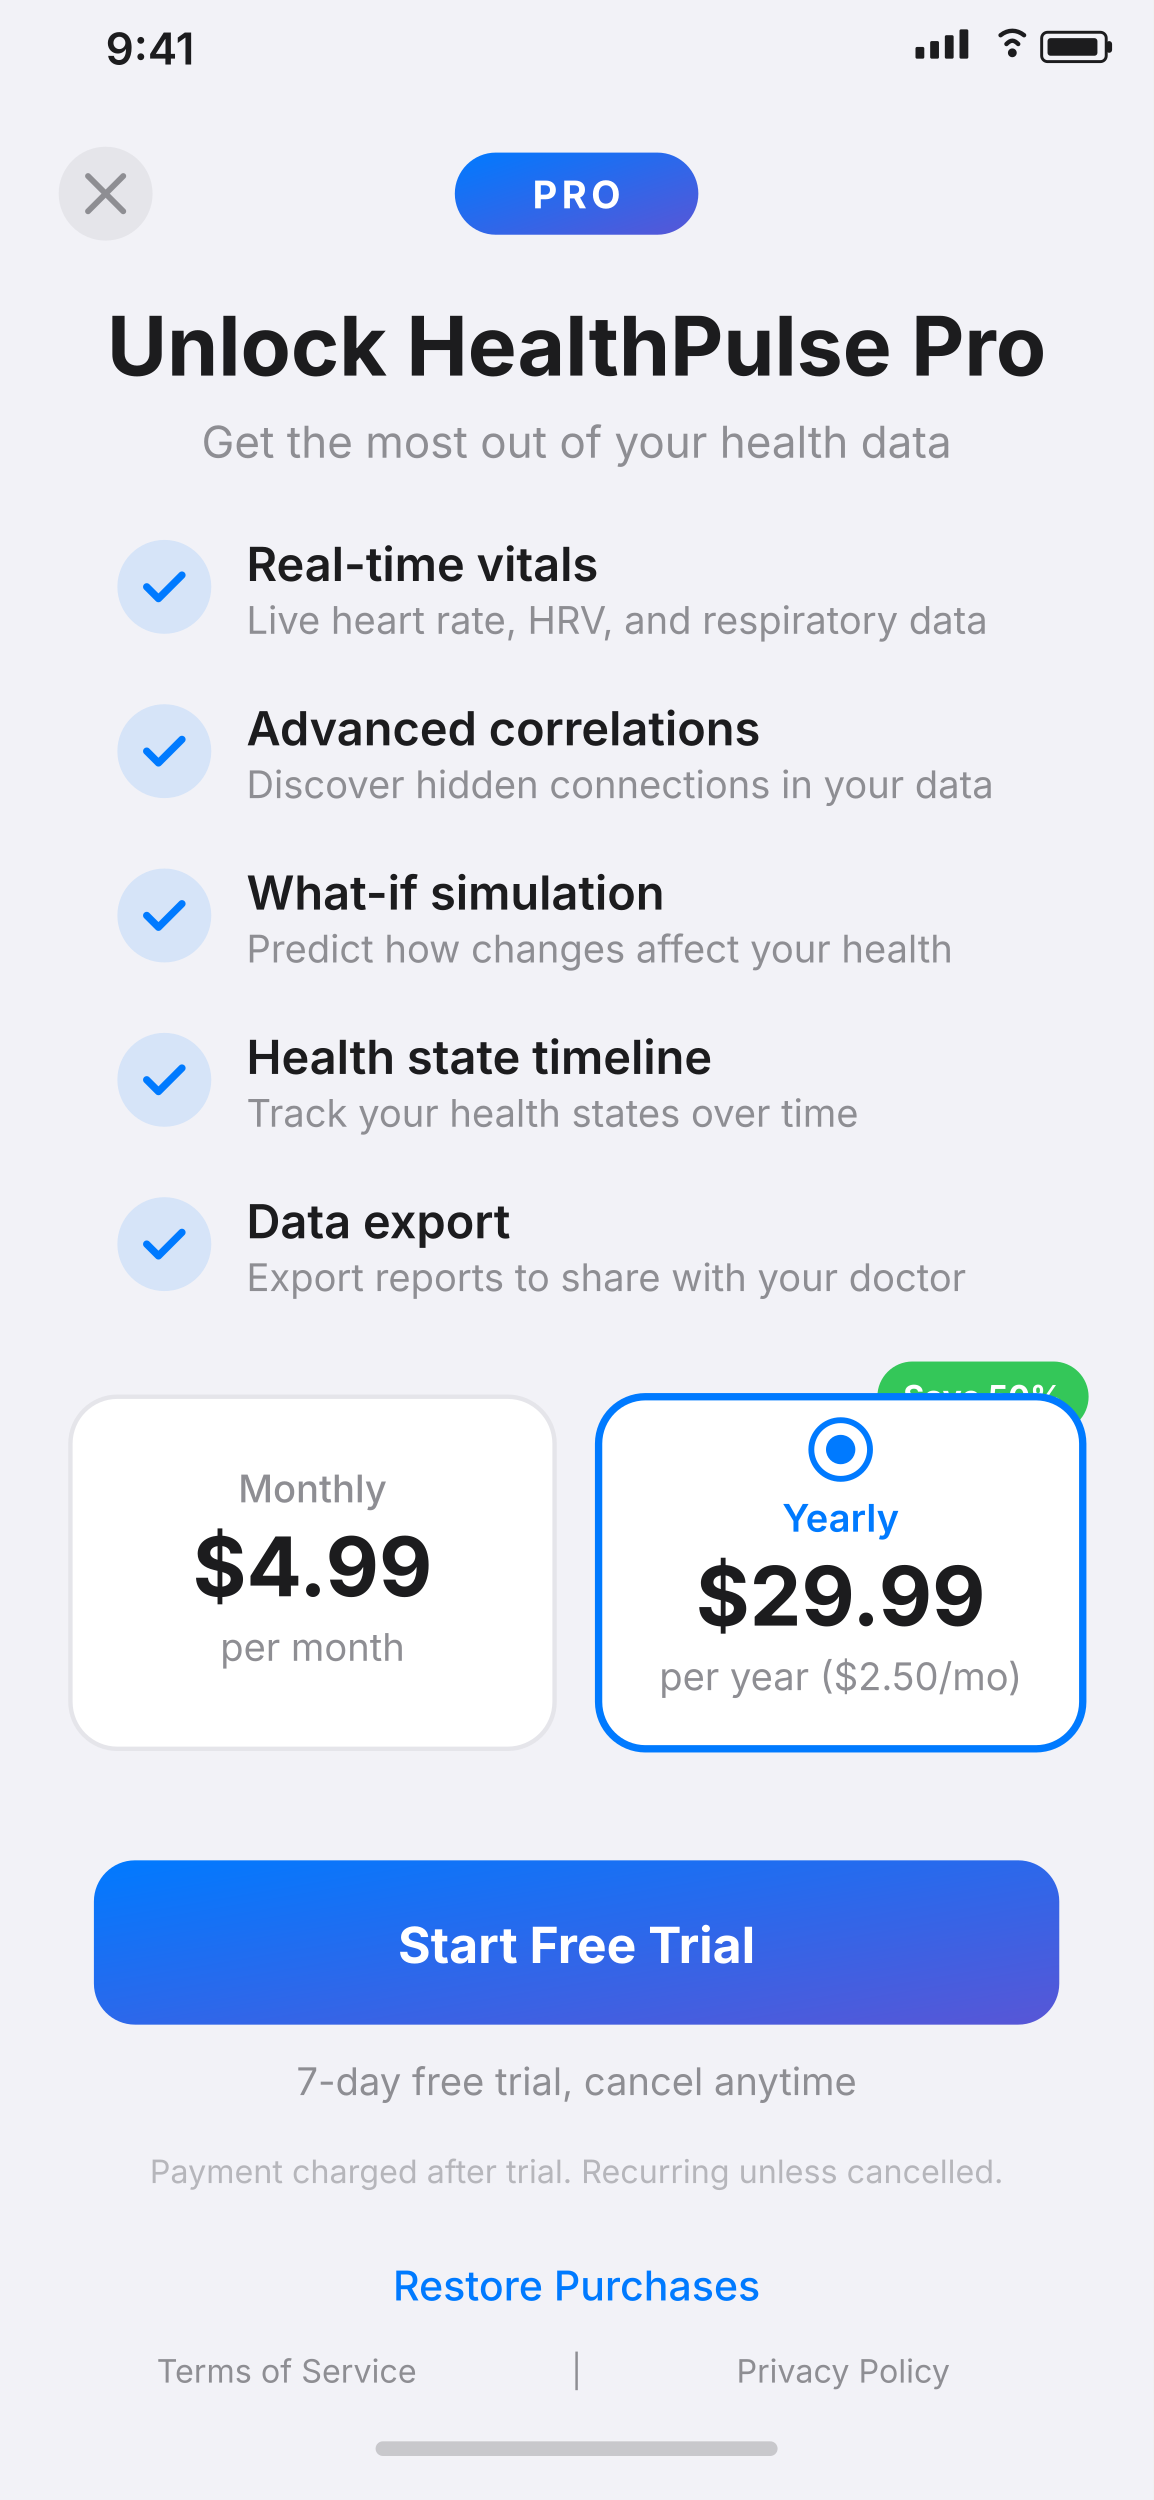
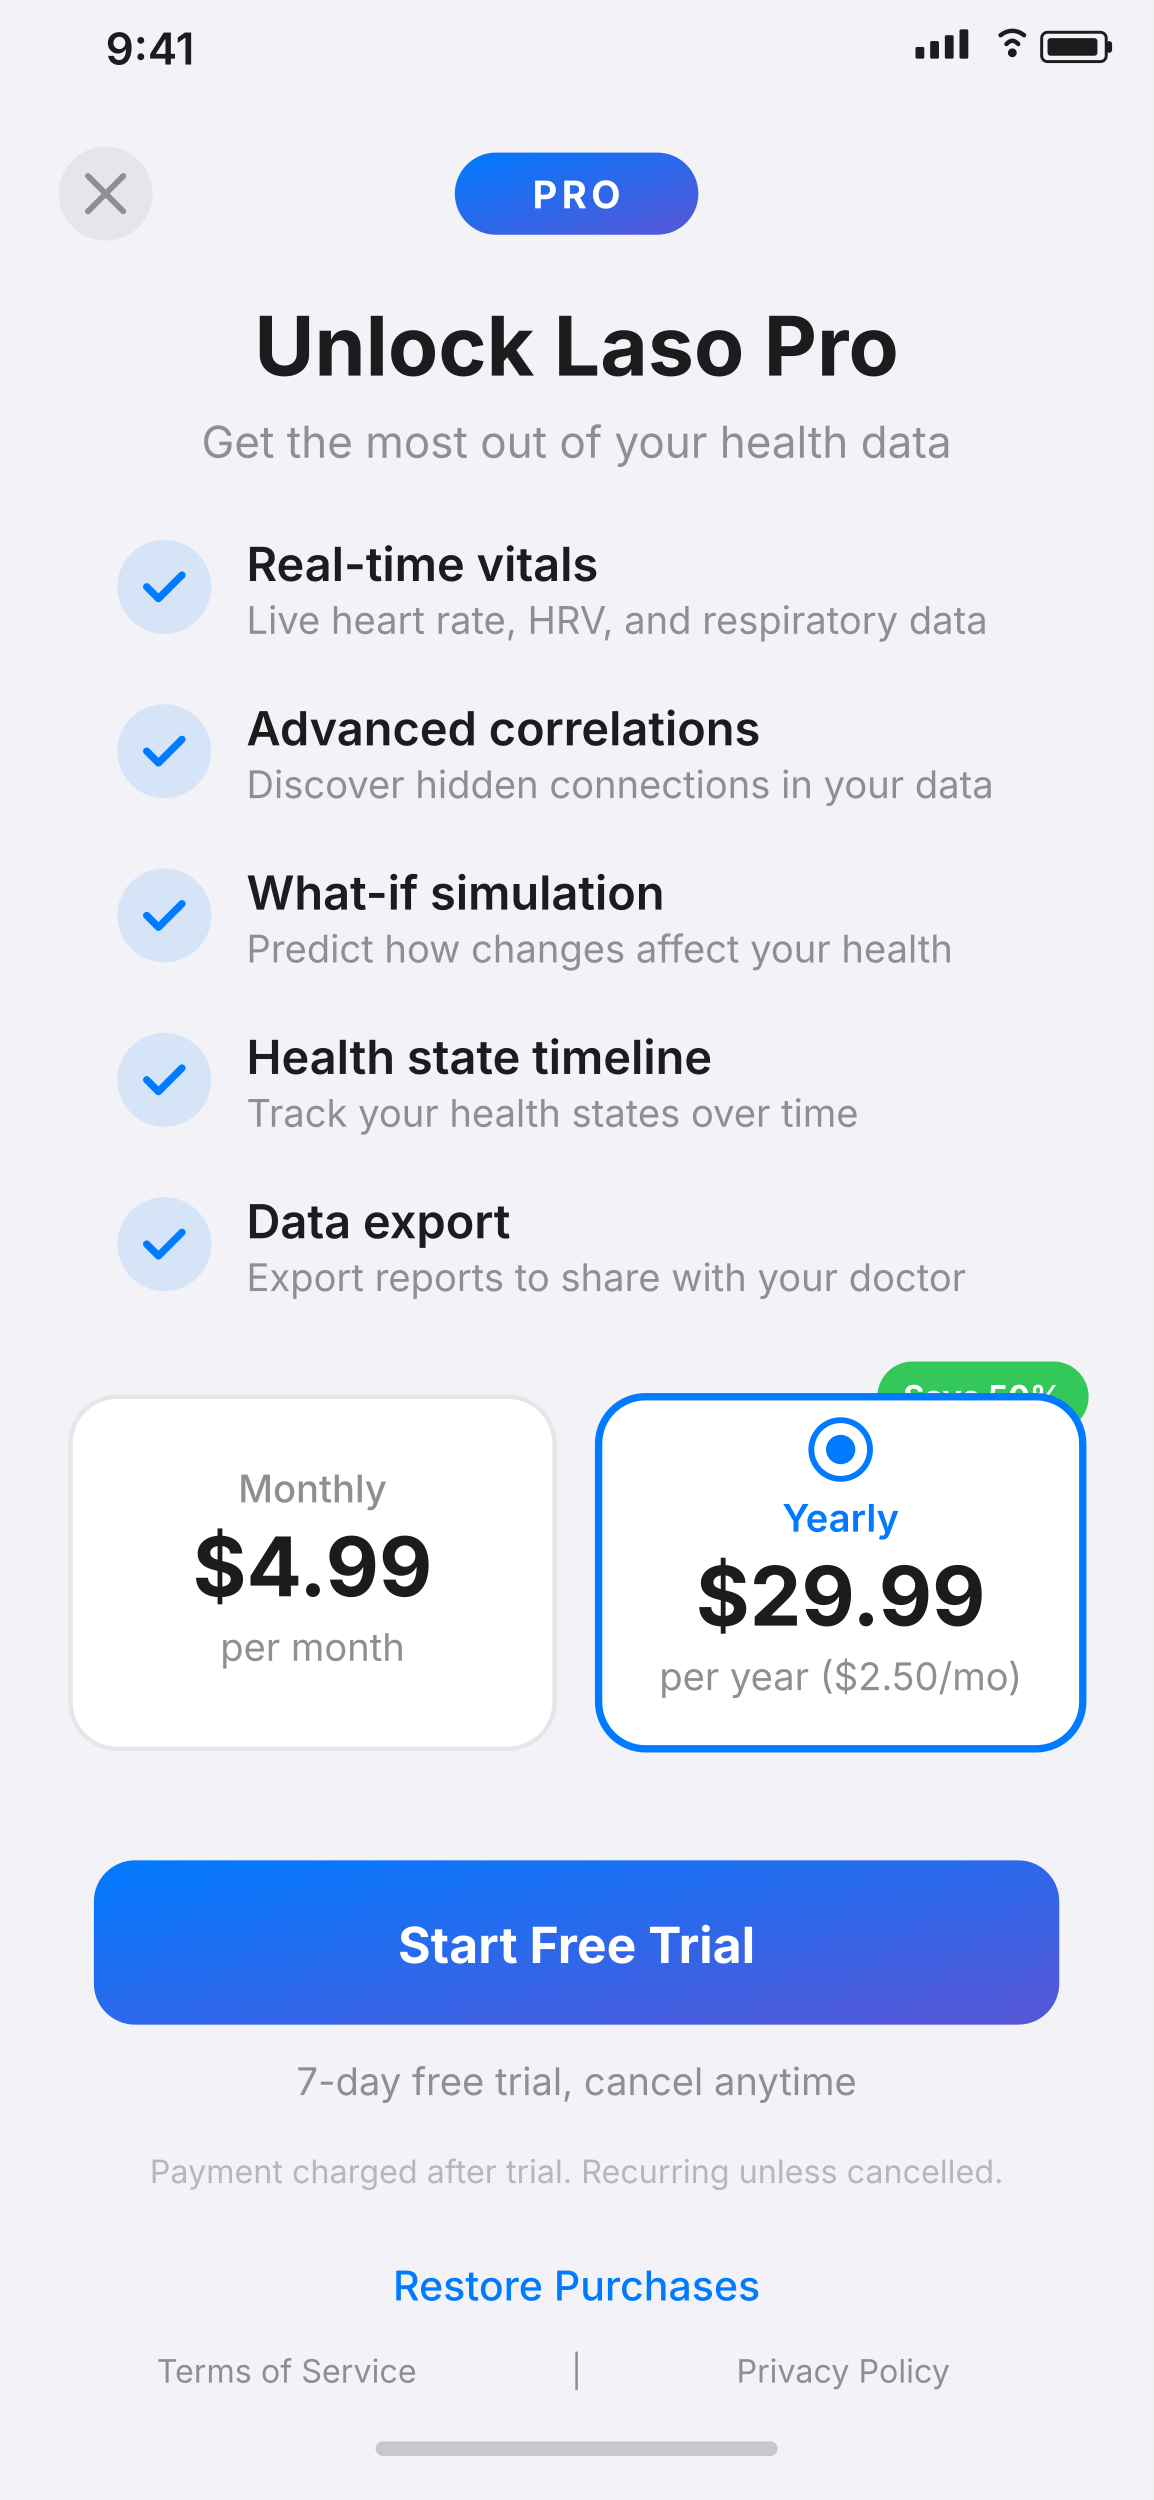
<svg xmlns="http://www.w3.org/2000/svg" viewBox="0 0 393 852" width="393" height="852">
  <defs>
    <linearGradient id="pro-gradient" x1="0%" y1="0%" x2="100%" y2="100%">
      <stop offset="0%" stop-color="#007AFF" />
      <stop offset="100%" stop-color="#5856D6" />
    </linearGradient>
  </defs>
  <g id="background">
    <rect width="393" height="852" fill="#F2F2F7" />
  </g>
  <g id="status-bar">
    <text x="36" y="22" font-family="SF Pro Display, -apple-system, system-ui, sans-serif" font-size="15" font-weight="600" fill="#1C1C1E">9:41</text>
    <g id="signal-bars" transform="translate(312, 10)">
      <rect x="0" y="6" width="3" height="4" rx="0.5" fill="#1C1C1E" />
      <rect x="5" y="4" width="3" height="6" rx="0.5" fill="#1C1C1E" />
      <rect x="10" y="2" width="3" height="8" rx="0.5" fill="#1C1C1E" />
      <rect x="15" y="0" width="3" height="10" rx="0.5" fill="#1C1C1E" />
    </g>
    <g id="wifi-icon" transform="translate(336, 10)">
      <path d="M5 2 C7.5 0, 10.5 0, 13 2" stroke="#1C1C1E" stroke-width="1.5" fill="none" stroke-linecap="round" />
      <path d="M7 5 C8.5 3.5, 9.5 3.5, 11 5" stroke="#1C1C1E" stroke-width="1.5" fill="none" stroke-linecap="round" />
      <circle cx="9" cy="8" r="1.5" fill="#1C1C1E" />
    </g>
    <g id="battery-icon" transform="translate(355, 10)">
      <rect x="0" y="1" width="22" height="10" rx="2" stroke="#1C1C1E" stroke-width="1" fill="none" />
      <rect x="22" y="4" width="2" height="4" rx="1" fill="#1C1C1E" />
      <rect x="2" y="3" width="17" height="6" rx="1" fill="#1C1C1E" />
    </g>
  </g>
  <g id="close-button" transform="translate(20, 50)">
    <circle cx="16" cy="16" r="16" fill="#E5E5EA" />
    <line x1="10" y1="10" x2="22" y2="22" stroke="#8E8E93" stroke-width="2" stroke-linecap="round" />
    <line x1="22" y1="10" x2="10" y2="22" stroke="#8E8E93" stroke-width="2" stroke-linecap="round" />
  </g>
  <g id="pro-badge" transform="translate(155, 52)">
    <rect width="83" height="28" rx="14" fill="url(#pro-gradient)" />
    <text x="41.5" y="19" font-family="SF Pro Display, -apple-system, system-ui, sans-serif" font-size="13" font-weight="700" fill="#FFFFFF" text-anchor="middle" letter-spacing="1.5">PRO</text>
  </g>
  <g id="headline">
-     <text x="196.5" y="128" font-family="SF Pro Display, -apple-system, system-ui, sans-serif" font-size="28" font-weight="700" fill="#1C1C1E" text-anchor="middle">Unlock HealthPulse Pro</text>
+     <text x="196.5" y="128" font-family="SF Pro Display, -apple-system, system-ui, sans-serif" font-size="28" font-weight="700" fill="#1C1C1E" text-anchor="middle">Unlock Laso Pro</text>
  </g>
  <g id="subtitle">
    <text x="196.5" y="156" font-family="SF Pro Display, -apple-system, system-ui, sans-serif" font-size="15" font-weight="400" fill="#8E8E93" text-anchor="middle">Get the most out of your health data</text>
  </g>
  <g id="feature-list" transform="translate(40, 184)">
    <g id="feature-realtime" transform="translate(0, 0)">
      <circle cx="16" cy="16" r="16" fill="#007AFF" opacity="0.12" />
      <polyline points="10,16 14,20 22,12" stroke="#007AFF" stroke-width="2.5" fill="none" stroke-linecap="round" stroke-linejoin="round" />
      <text x="44" y="14" font-family="SF Pro Display, -apple-system, system-ui, sans-serif" font-size="16" font-weight="600" fill="#1C1C1E">Real-time vitals</text>
      <text x="44" y="32" font-family="SF Pro Display, -apple-system, system-ui, sans-serif" font-size="13" font-weight="400" fill="#8E8E93">Live heart rate, HRV, and respiratory data</text>
    </g>
    <g id="feature-correlations" transform="translate(0, 56)">
      <circle cx="16" cy="16" r="16" fill="#007AFF" opacity="0.12" />
      <polyline points="10,16 14,20 22,12" stroke="#007AFF" stroke-width="2.5" fill="none" stroke-linecap="round" stroke-linejoin="round" />
      <text x="44" y="14" font-family="SF Pro Display, -apple-system, system-ui, sans-serif" font-size="16" font-weight="600" fill="#1C1C1E">Advanced correlations</text>
      <text x="44" y="32" font-family="SF Pro Display, -apple-system, system-ui, sans-serif" font-size="13" font-weight="400" fill="#8E8E93">Discover hidden connections in your data</text>
    </g>
    <g id="feature-simulation" transform="translate(0, 112)">
      <circle cx="16" cy="16" r="16" fill="#007AFF" opacity="0.12" />
      <polyline points="10,16 14,20 22,12" stroke="#007AFF" stroke-width="2.5" fill="none" stroke-linecap="round" stroke-linejoin="round" />
      <text x="44" y="14" font-family="SF Pro Display, -apple-system, system-ui, sans-serif" font-size="16" font-weight="600" fill="#1C1C1E">What-if simulation</text>
      <text x="44" y="32" font-family="SF Pro Display, -apple-system, system-ui, sans-serif" font-size="13" font-weight="400" fill="#8E8E93">Predict how changes affect your health</text>
    </g>
    <g id="feature-timeline" transform="translate(0, 168)">
      <circle cx="16" cy="16" r="16" fill="#007AFF" opacity="0.12" />
      <polyline points="10,16 14,20 22,12" stroke="#007AFF" stroke-width="2.5" fill="none" stroke-linecap="round" stroke-linejoin="round" />
      <text x="44" y="14" font-family="SF Pro Display, -apple-system, system-ui, sans-serif" font-size="16" font-weight="600" fill="#1C1C1E">Health state timeline</text>
      <text x="44" y="32" font-family="SF Pro Display, -apple-system, system-ui, sans-serif" font-size="13" font-weight="400" fill="#8E8E93">Track your health states over time</text>
    </g>
    <g id="feature-export" transform="translate(0, 224)">
      <circle cx="16" cy="16" r="16" fill="#007AFF" opacity="0.12" />
      <polyline points="10,16 14,20 22,12" stroke="#007AFF" stroke-width="2.5" fill="none" stroke-linecap="round" stroke-linejoin="round" />
      <text x="44" y="14" font-family="SF Pro Display, -apple-system, system-ui, sans-serif" font-size="16" font-weight="600" fill="#1C1C1E">Data export</text>
      <text x="44" y="32" font-family="SF Pro Display, -apple-system, system-ui, sans-serif" font-size="13" font-weight="400" fill="#8E8E93">Export reports to share with your doctor</text>
    </g>
  </g>
  <g id="pricing-cards" transform="translate(24, 476)">
    <g id="plan-monthly" transform="translate(0, 0)">
      <rect width="165" height="120" rx="16" fill="#FFFFFF" stroke="#E5E5EA" stroke-width="1.5" />
      <text x="82.5" y="36" font-family="SF Pro Display, -apple-system, system-ui, sans-serif" font-size="13" font-weight="500" fill="#8E8E93" text-anchor="middle">Monthly</text>
      <text x="82.5" y="68" font-family="SF Pro Display, -apple-system, system-ui, sans-serif" font-size="28" font-weight="700" fill="#1C1C1E" text-anchor="middle">$4.99</text>
      <text x="82.5" y="90" font-family="SF Pro Display, -apple-system, system-ui, sans-serif" font-size="13" font-weight="400" fill="#8E8E93" text-anchor="middle">per month</text>
    </g>
    <g id="plan-yearly" transform="translate(180, 0)">
      <g id="save-badge" transform="translate(95, -12)">
        <rect width="72" height="24" rx="12" fill="#34C759" />
        <text x="36" y="16" font-family="SF Pro Display, -apple-system, system-ui, sans-serif" font-size="11" font-weight="700" fill="#FFFFFF" text-anchor="middle">Save 50%</text>
      </g>
      <rect width="165" height="120" rx="16" fill="#FFFFFF" stroke="#007AFF" stroke-width="2.5" />
      <g transform="translate(72, 8)">
        <circle cx="10.5" cy="10" r="10" fill="none" stroke="#007AFF" stroke-width="2" />
        <circle cx="10.5" cy="10" r="5" fill="#007AFF" />
      </g>
      <text x="82.5" y="46" font-family="SF Pro Display, -apple-system, system-ui, sans-serif" font-size="13" font-weight="600" fill="#007AFF" text-anchor="middle">Yearly</text>
      <text x="82.5" y="78" font-family="SF Pro Display, -apple-system, system-ui, sans-serif" font-size="28" font-weight="700" fill="#1C1C1E" text-anchor="middle">$29.99</text>
      <text x="82.5" y="100" font-family="SF Pro Display, -apple-system, system-ui, sans-serif" font-size="13" font-weight="400" fill="#8E8E93" text-anchor="middle">per year ($2.50/mo)</text>
    </g>
  </g>
  <g id="trial-button" transform="translate(32, 634)">
    <rect width="329" height="56" rx="14" fill="url(#pro-gradient)" />
    <text x="164.5" y="35" font-family="SF Pro Display, -apple-system, system-ui, sans-serif" font-size="17" font-weight="700" fill="#FFFFFF" text-anchor="middle">Start Free Trial</text>
  </g>
  <g id="trial-subtext">
    <text x="196.5" y="714" font-family="SF Pro Display, -apple-system, system-ui, sans-serif" font-size="13" font-weight="400" fill="#8E8E93" text-anchor="middle">7-day free trial, cancel anytime</text>
  </g>
  <g id="legal-text">
    <text x="196.5" y="744" font-family="SF Pro Display, -apple-system, system-ui, sans-serif" font-size="11" font-weight="400" fill="#8E8E93" text-anchor="middle" opacity="0.6">Payment charged after trial. Recurring unless cancelled.</text>
  </g>
  <g id="restore-purchases">
    <text x="196.5" y="784" font-family="SF Pro Display, -apple-system, system-ui, sans-serif" font-size="14" font-weight="500" fill="#007AFF" text-anchor="middle">Restore Purchases</text>
  </g>
  <g id="terms-links">
    <text x="142" y="812" font-family="SF Pro Display, -apple-system, system-ui, sans-serif" font-size="11" font-weight="400" fill="#8E8E93" text-anchor="end">Terms of Service</text>
    <text x="196.5" y="812" font-family="SF Pro Display, -apple-system, system-ui, sans-serif" font-size="11" font-weight="400" fill="#8E8E93" text-anchor="middle">|</text>
    <text x="251" y="812" font-family="SF Pro Display, -apple-system, system-ui, sans-serif" font-size="11" font-weight="400" fill="#8E8E93" text-anchor="start">Privacy Policy</text>
  </g>
  <g id="home-indicator">
    <rect x="128" y="832" width="137" height="5" rx="2.5" fill="#1C1C1E" opacity="0.2" />
  </g>
</svg>
